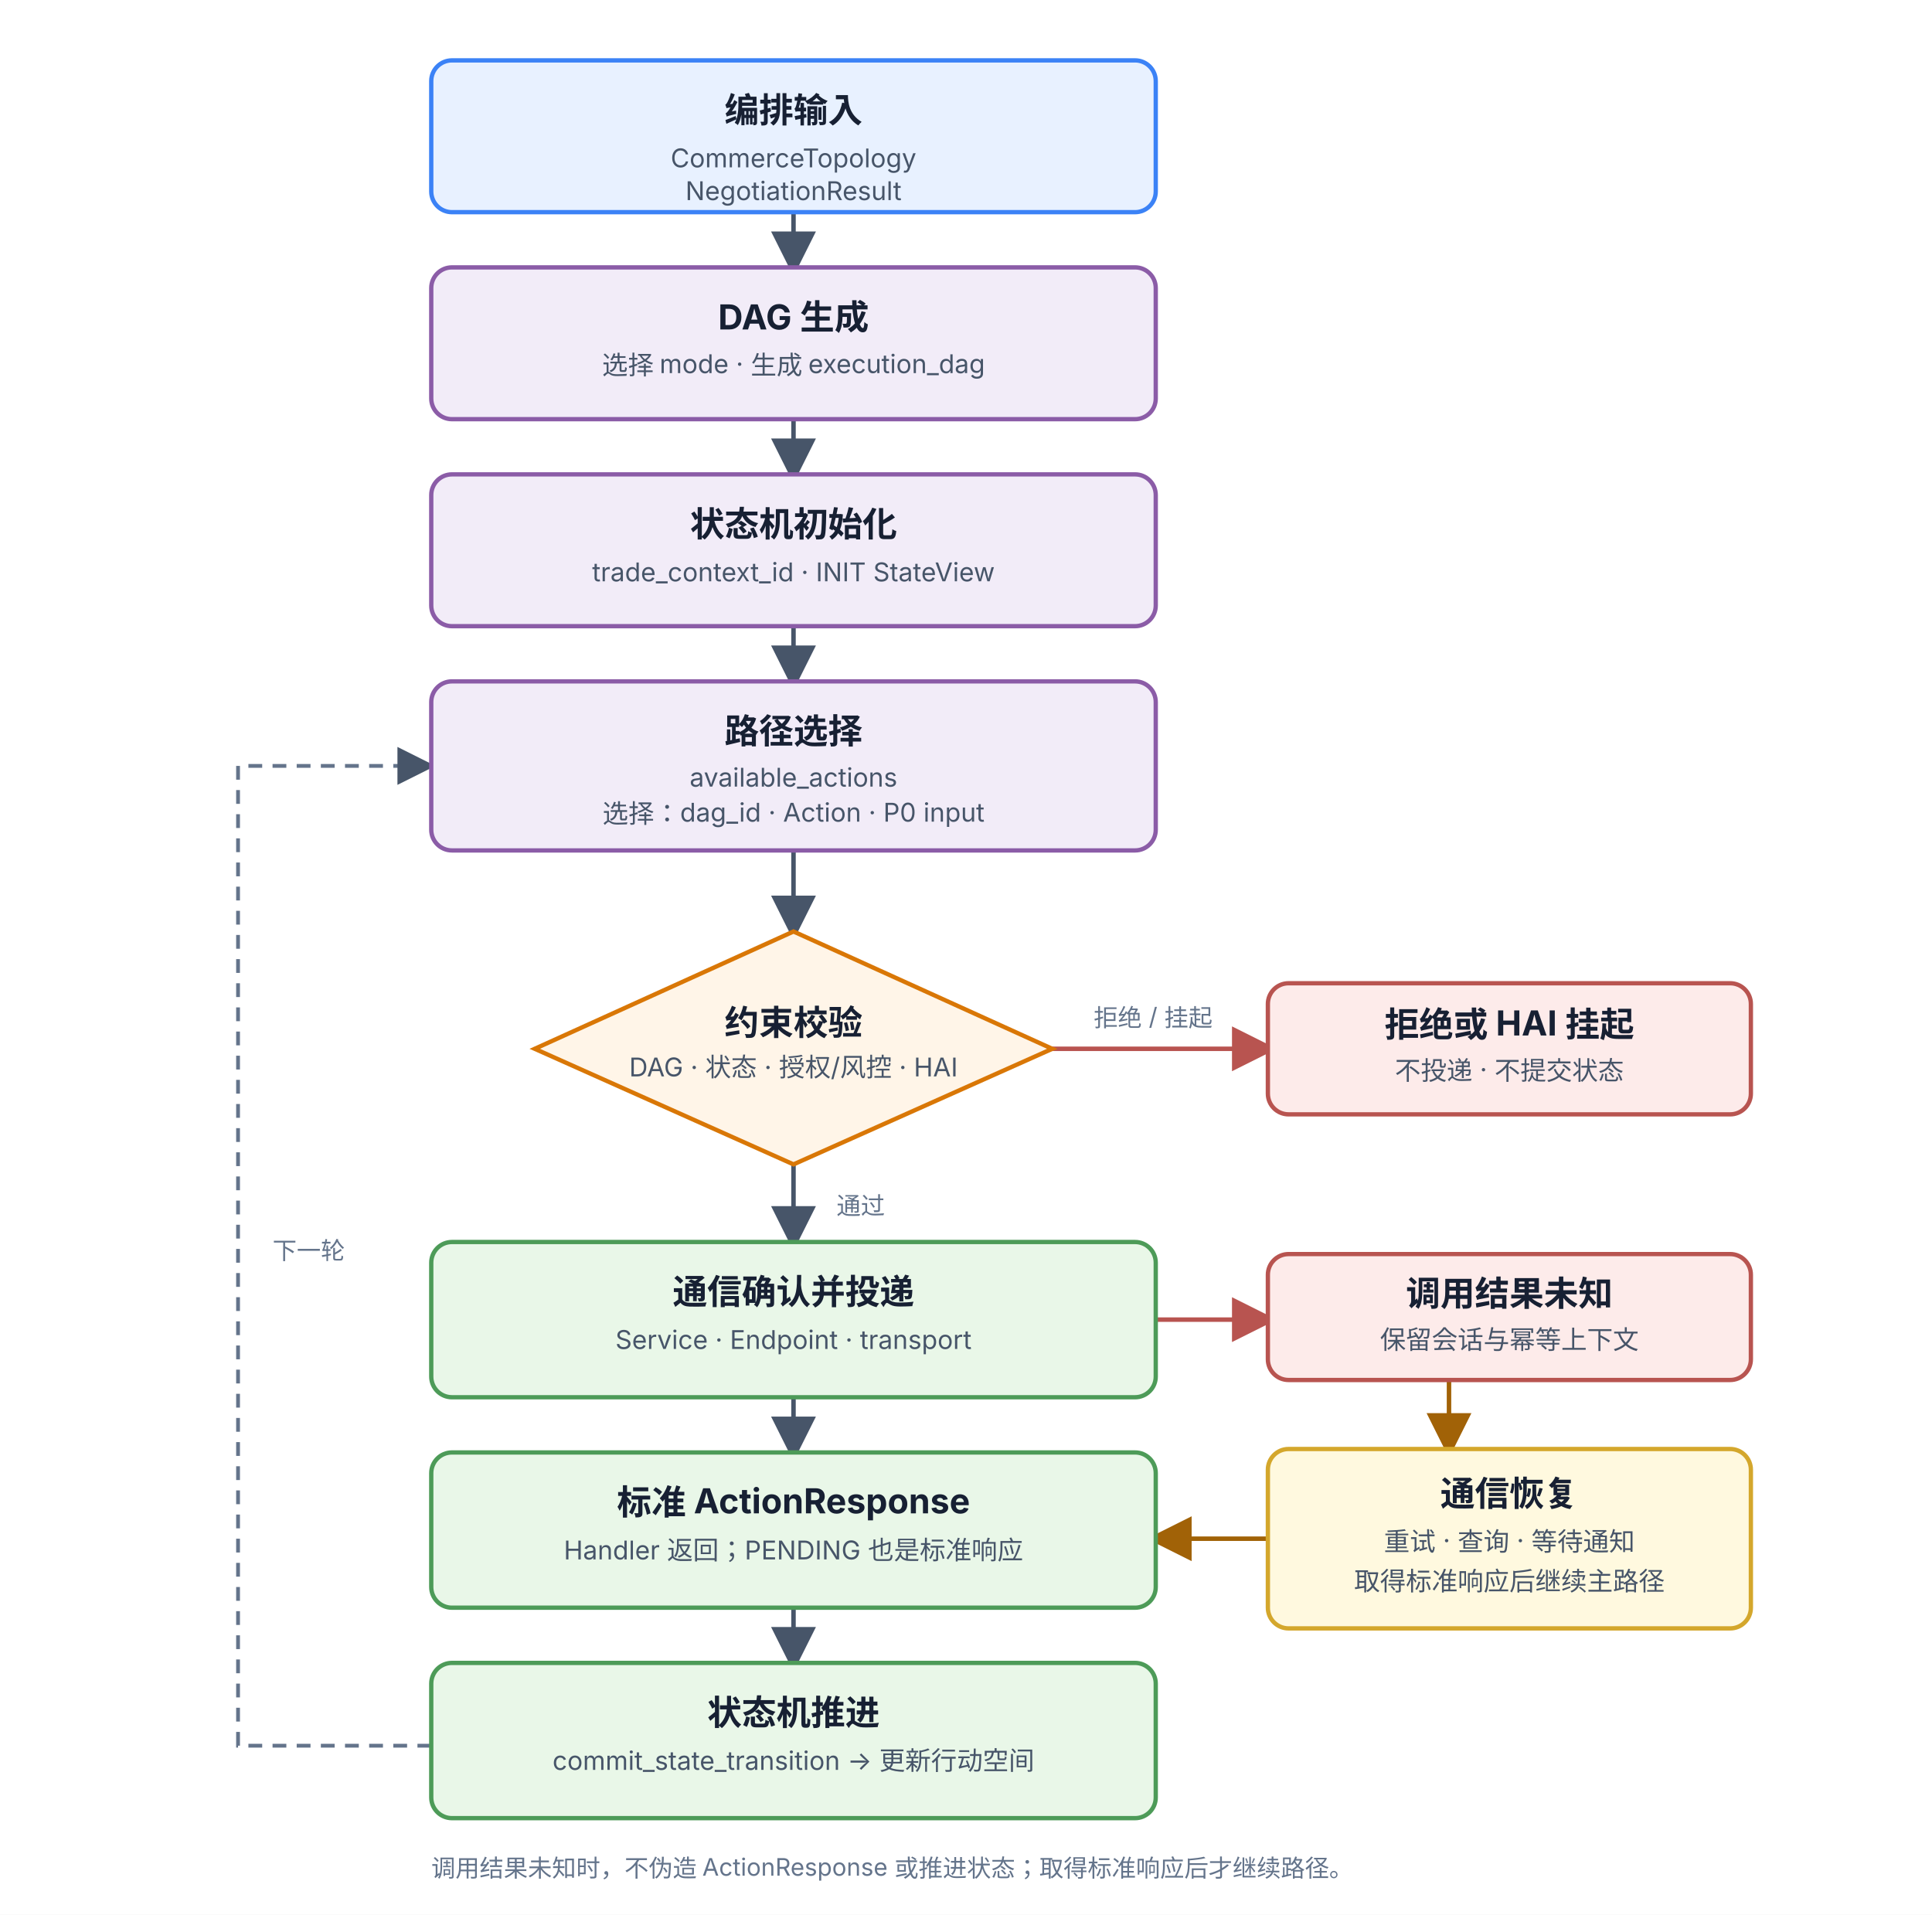
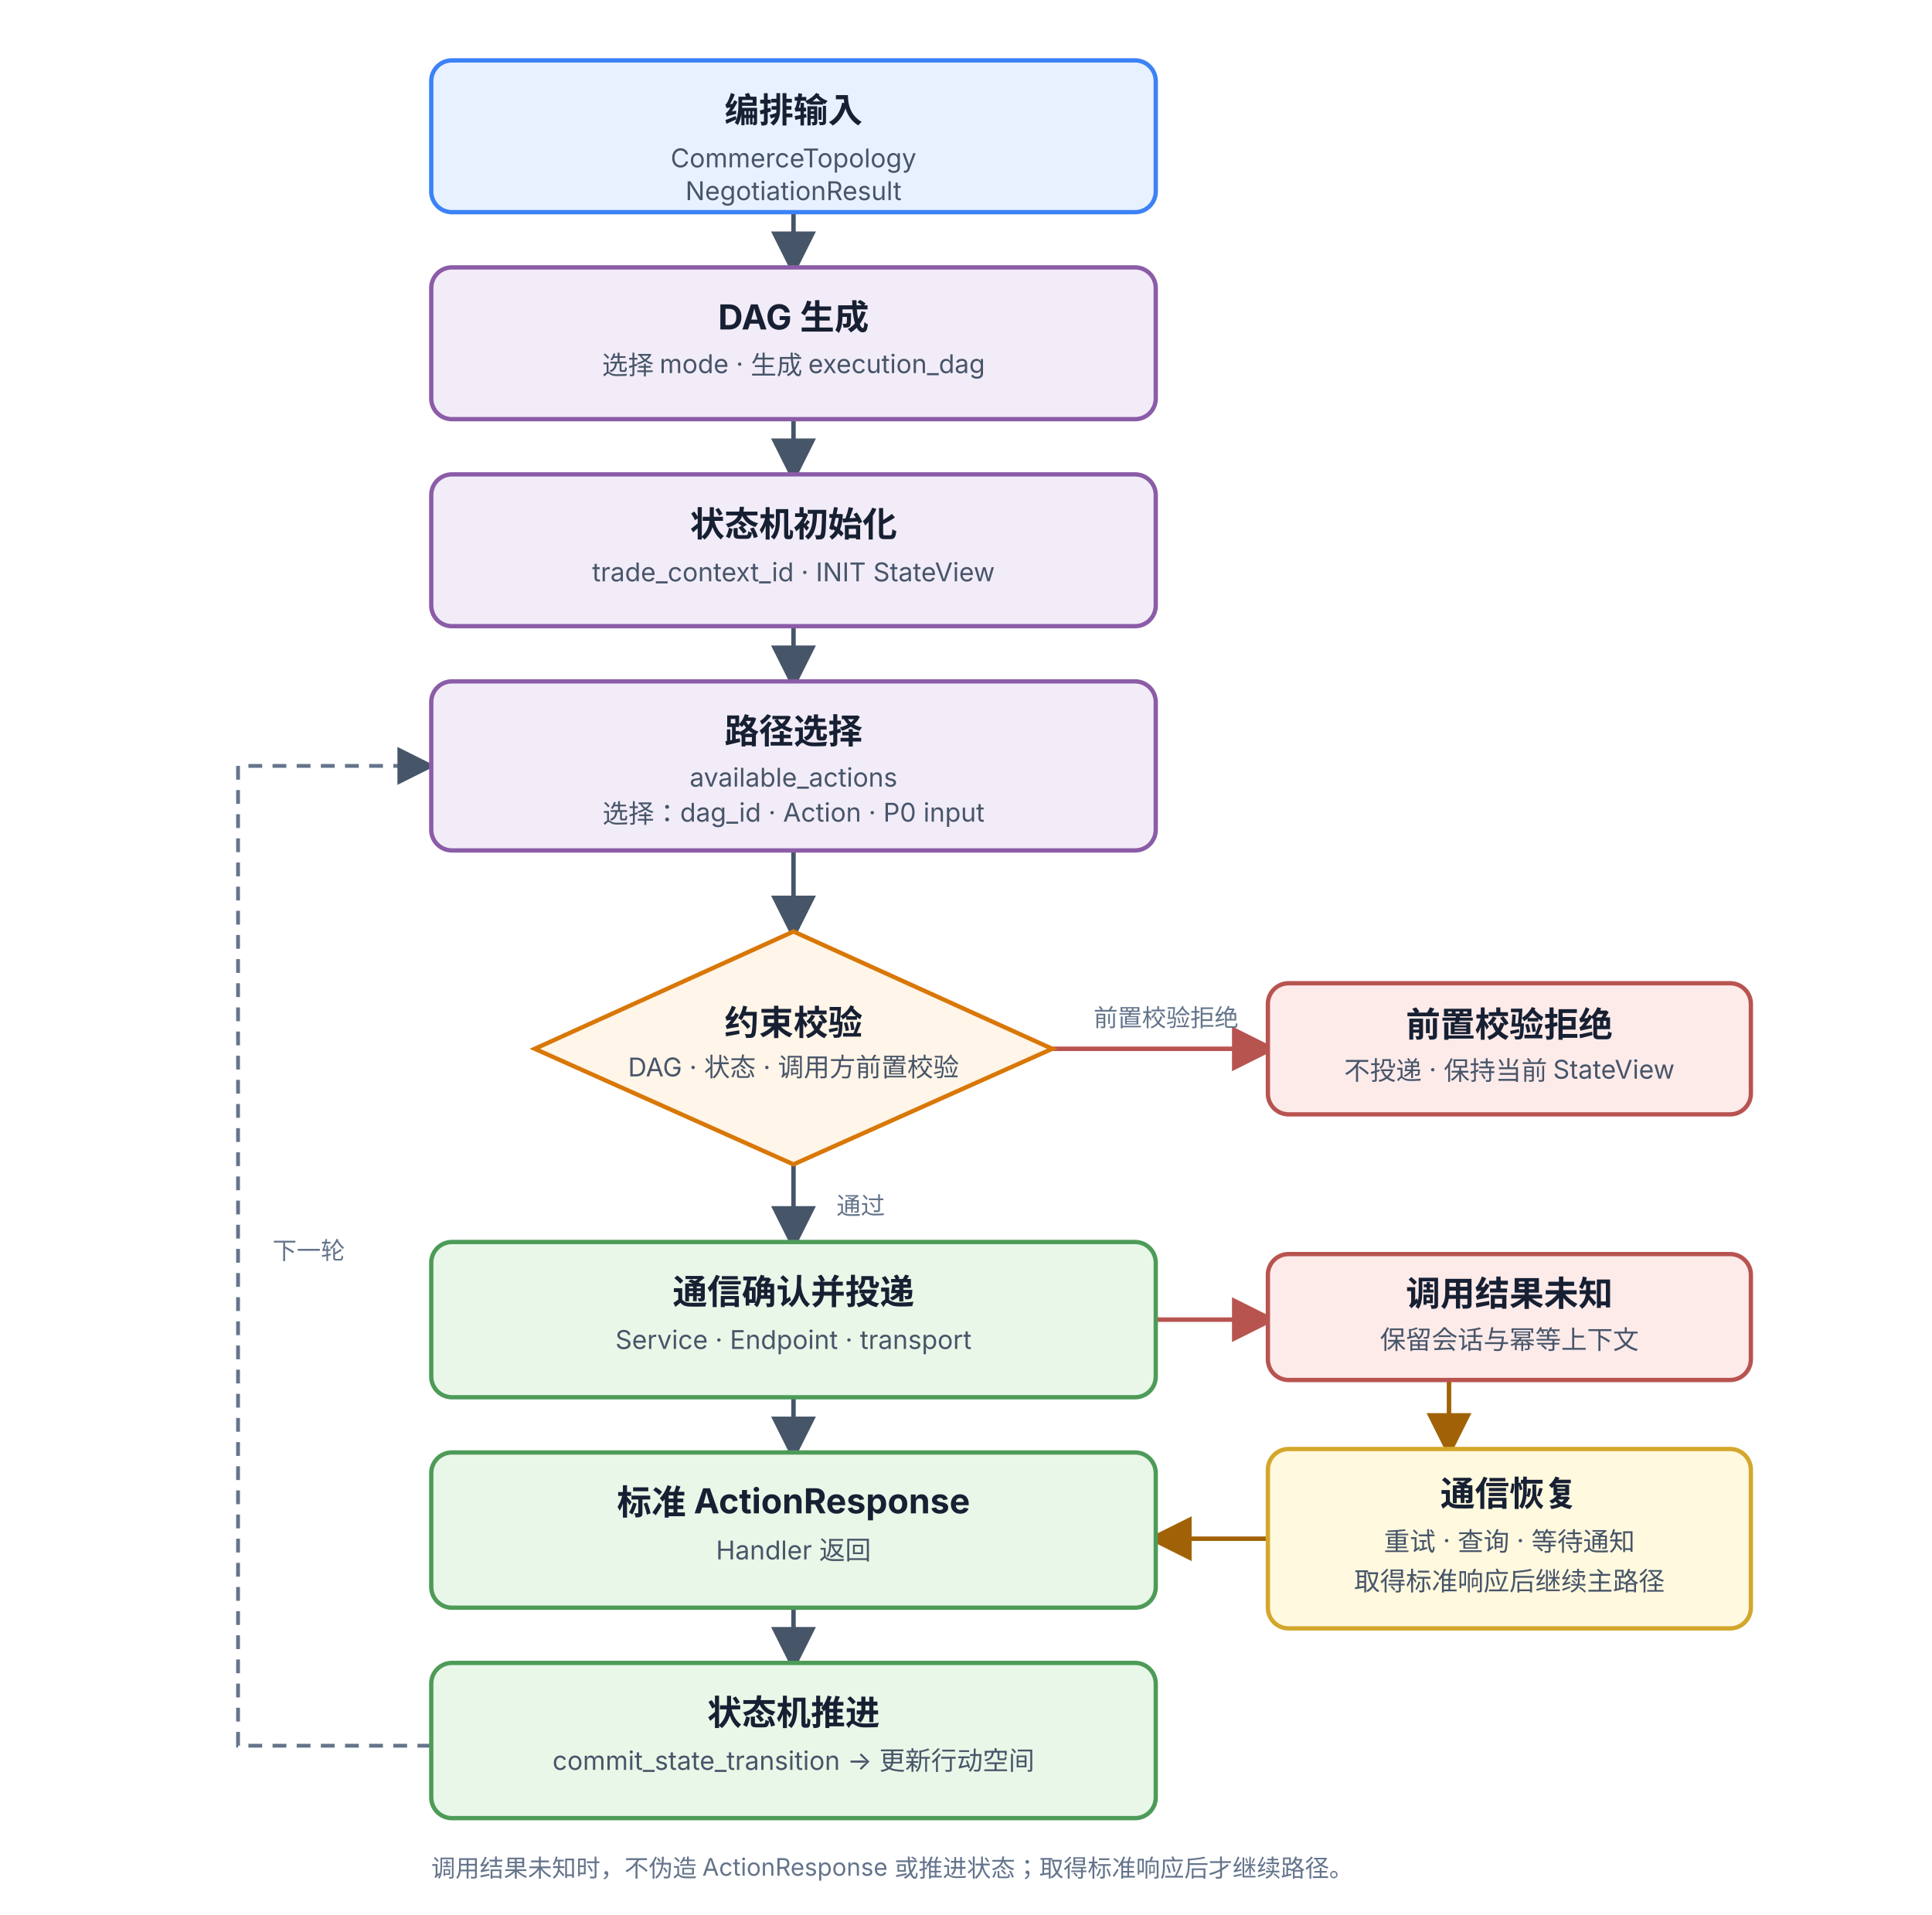
<svg xmlns="http://www.w3.org/2000/svg" width="1120" height="1110" viewBox="0 0 1120 1110" role="img" aria-labelledby="title desc">
  <defs>
    <marker id="arrow" markerWidth="10" markerHeight="10" refX="8" refY="5" orient="auto">
      <path d="M0,0 L10,5 L0,10z" fill="#475569" />
    </marker>
    <marker id="arrow-red" markerWidth="10" markerHeight="10" refX="8" refY="5" orient="auto">
      <path d="M0,0 L10,5 L0,10z" fill="#b85450" />
    </marker>
    <marker id="arrow-yellow" markerWidth="10" markerHeight="10" refX="8" refY="5" orient="auto">
      <path d="M0,0 L10,5 L0,10z" fill="#a16207" />
    </marker>
    <style>
      .node { stroke-width: 2.5; rx: 12; ry: 12; }
      .label { font-family: -apple-system,BlinkMacSystemFont,'Segoe UI','PingFang SC','Microsoft YaHei',sans-serif; fill: #172033; text-anchor: middle; font-size: 20px; font-weight: 650; }
      .sub { font-family: -apple-system,BlinkMacSystemFont,'Segoe UI','PingFang SC','Microsoft YaHei',sans-serif; fill: #475569; text-anchor: middle; font-size: 15px; }
      .edge { fill: none; stroke: #475569; stroke-width: 2.6; marker-end: url(#arrow); }
      .edge-red { fill: none; stroke: #b85450; stroke-width: 2.6; marker-end: url(#arrow-red); }
      .edge-yellow { fill: none; stroke: #a16207; stroke-width: 2.6; marker-end: url(#arrow-yellow); }
      .loop { fill: none; stroke: #64748b; stroke-width: 2.2; stroke-dasharray: 8 6; marker-end: url(#arrow); }
      .note { font-family: -apple-system,BlinkMacSystemFont,'Segoe UI','PingFang SC','Microsoft YaHei',sans-serif; fill: #64748b; font-size: 14px; }
    </style>
  </defs>
  <rect width="1120" height="1110" fill="#ffffff" />
  <path class="edge" d="M460 123V155" />
  <path class="edge" d="M460 243V275" />
  <path class="edge" d="M460 363V395" />
  <path class="edge" d="M460 493V540" />
  <path class="edge" d="M460 675V720" />
  <path class="edge" d="M460 810V842" />
  <path class="edge" d="M460 932V964" />
  <path class="edge-red" d="M610 608H735" />
  <path class="edge-red" d="M670 765H735" />
  <path class="edge-yellow" d="M840 800V840" />
  <path class="edge-yellow" d="M735 892H670" />
  <path class="loop" d="M250 1012H138V444H248" />
  <rect class="node" x="250" y="35" width="420" height="88" fill="#e8f1ff" stroke="#3b82f6" />
  <text class="label" x="460" y="71">编排输入</text>
  <text class="sub" x="460" y="97">CommerceTopology</text>
  <text class="sub" x="460" y="116">NegotiationResult</text>
  <rect class="node" x="250" y="155" width="420" height="88" fill="#f2ecf8" stroke="#8b5ca7" />
  <text class="label" x="460" y="191">DAG 生成</text>
  <text class="sub" x="460" y="217">选择 mode · 生成 execution_dag</text>
  <rect class="node" x="250" y="275" width="420" height="88" fill="#f2ecf8" stroke="#8b5ca7" />
  <text class="label" x="460" y="311">状态机初始化</text>
  <text class="sub" x="460" y="337">trade_context_id · INIT StateView</text>
  <rect class="node" x="250" y="395" width="420" height="98" fill="#f2ecf8" stroke="#8b5ca7" />
  <text class="label" x="460" y="431">路径选择</text>
  <text class="sub" x="460" y="456">available_actions</text>
  <text class="sub" x="460" y="477">选择：dag_id · Action · P0 input</text>
  <polygon points="460,540 610,608 460,675 310,608" fill="#fff5e8" stroke="#d97706" stroke-width="2.5" />
  <text class="label" x="460" y="600">约束校验</text>
-   <text class="sub" x="460" y="624">DAG · 状态 · 授权/风控 · HAI</text>
+   <text class="sub" x="460" y="624">DAG · 状态 · 调用方前置校验</text>
  <rect class="node" x="250" y="720" width="420" height="90" fill="#e9f7e8" stroke="#4d9b58" />
  <text class="label" x="460" y="756">通信确认并投递</text>
  <text class="sub" x="460" y="782">Service · Endpoint · transport</text>
  <rect class="node" x="250" y="842" width="420" height="90" fill="#e9f7e8" stroke="#4d9b58" />
  <text class="label" x="460" y="878">标准 ActionResponse</text>
-   <text class="sub" x="460" y="904">Handler 返回；PENDING 也是标准响应</text>
+   <text class="sub" x="460" y="904">Handler 返回</text>
  <rect class="node" x="250" y="964" width="420" height="90" fill="#e9f7e8" stroke="#4d9b58" />
  <text class="label" x="460" y="1000">状态机推进</text>
  <text class="sub" x="460" y="1026">commit_state_transition → 更新行动空间</text>
  <rect class="node" x="735" y="570" width="280" height="76" fill="#fdebea" stroke="#b85450" />
-   <text class="label" x="875" y="601">拒绝或 HAI 挂起</text>
-   <text class="sub" x="875" y="626">不投递 · 不提交状态</text>
+   <text class="label" x="875" y="601">前置校验拒绝</text>
+   <text class="sub" x="875" y="626">不投递 · 保持当前 StateView</text>
  <rect class="node" x="735" y="727" width="280" height="73" fill="#fdebea" stroke="#b85450" />
  <text class="label" x="875" y="757">调用结果未知</text>
  <text class="sub" x="875" y="782">保留会话与幂等上下文</text>
  <rect class="node" x="735" y="840" width="280" height="104" fill="#fff9df" stroke="#d4a72c" />
  <text class="label" x="875" y="873">通信恢复</text>
  <text class="sub" x="875" y="899">重试 · 查询 · 等待通知</text>
  <text class="sub" x="875" y="922">取得标准响应后继续主路径</text>
  <text class="note" x="485" y="704">通过</text>
-   <text class="note" x="634" y="595" fill="#b85450">拒绝 / 挂起</text>
+   <text class="note" x="634" y="595" fill="#b85450">前置校验拒绝</text>
  <text class="note" x="158" y="730">下一轮</text>
  <text class="note" x="250" y="1088">调用结果未知时，不伪造 ActionResponse 或推进状态；取得标准响应后才继续路径。</text>
</svg>
